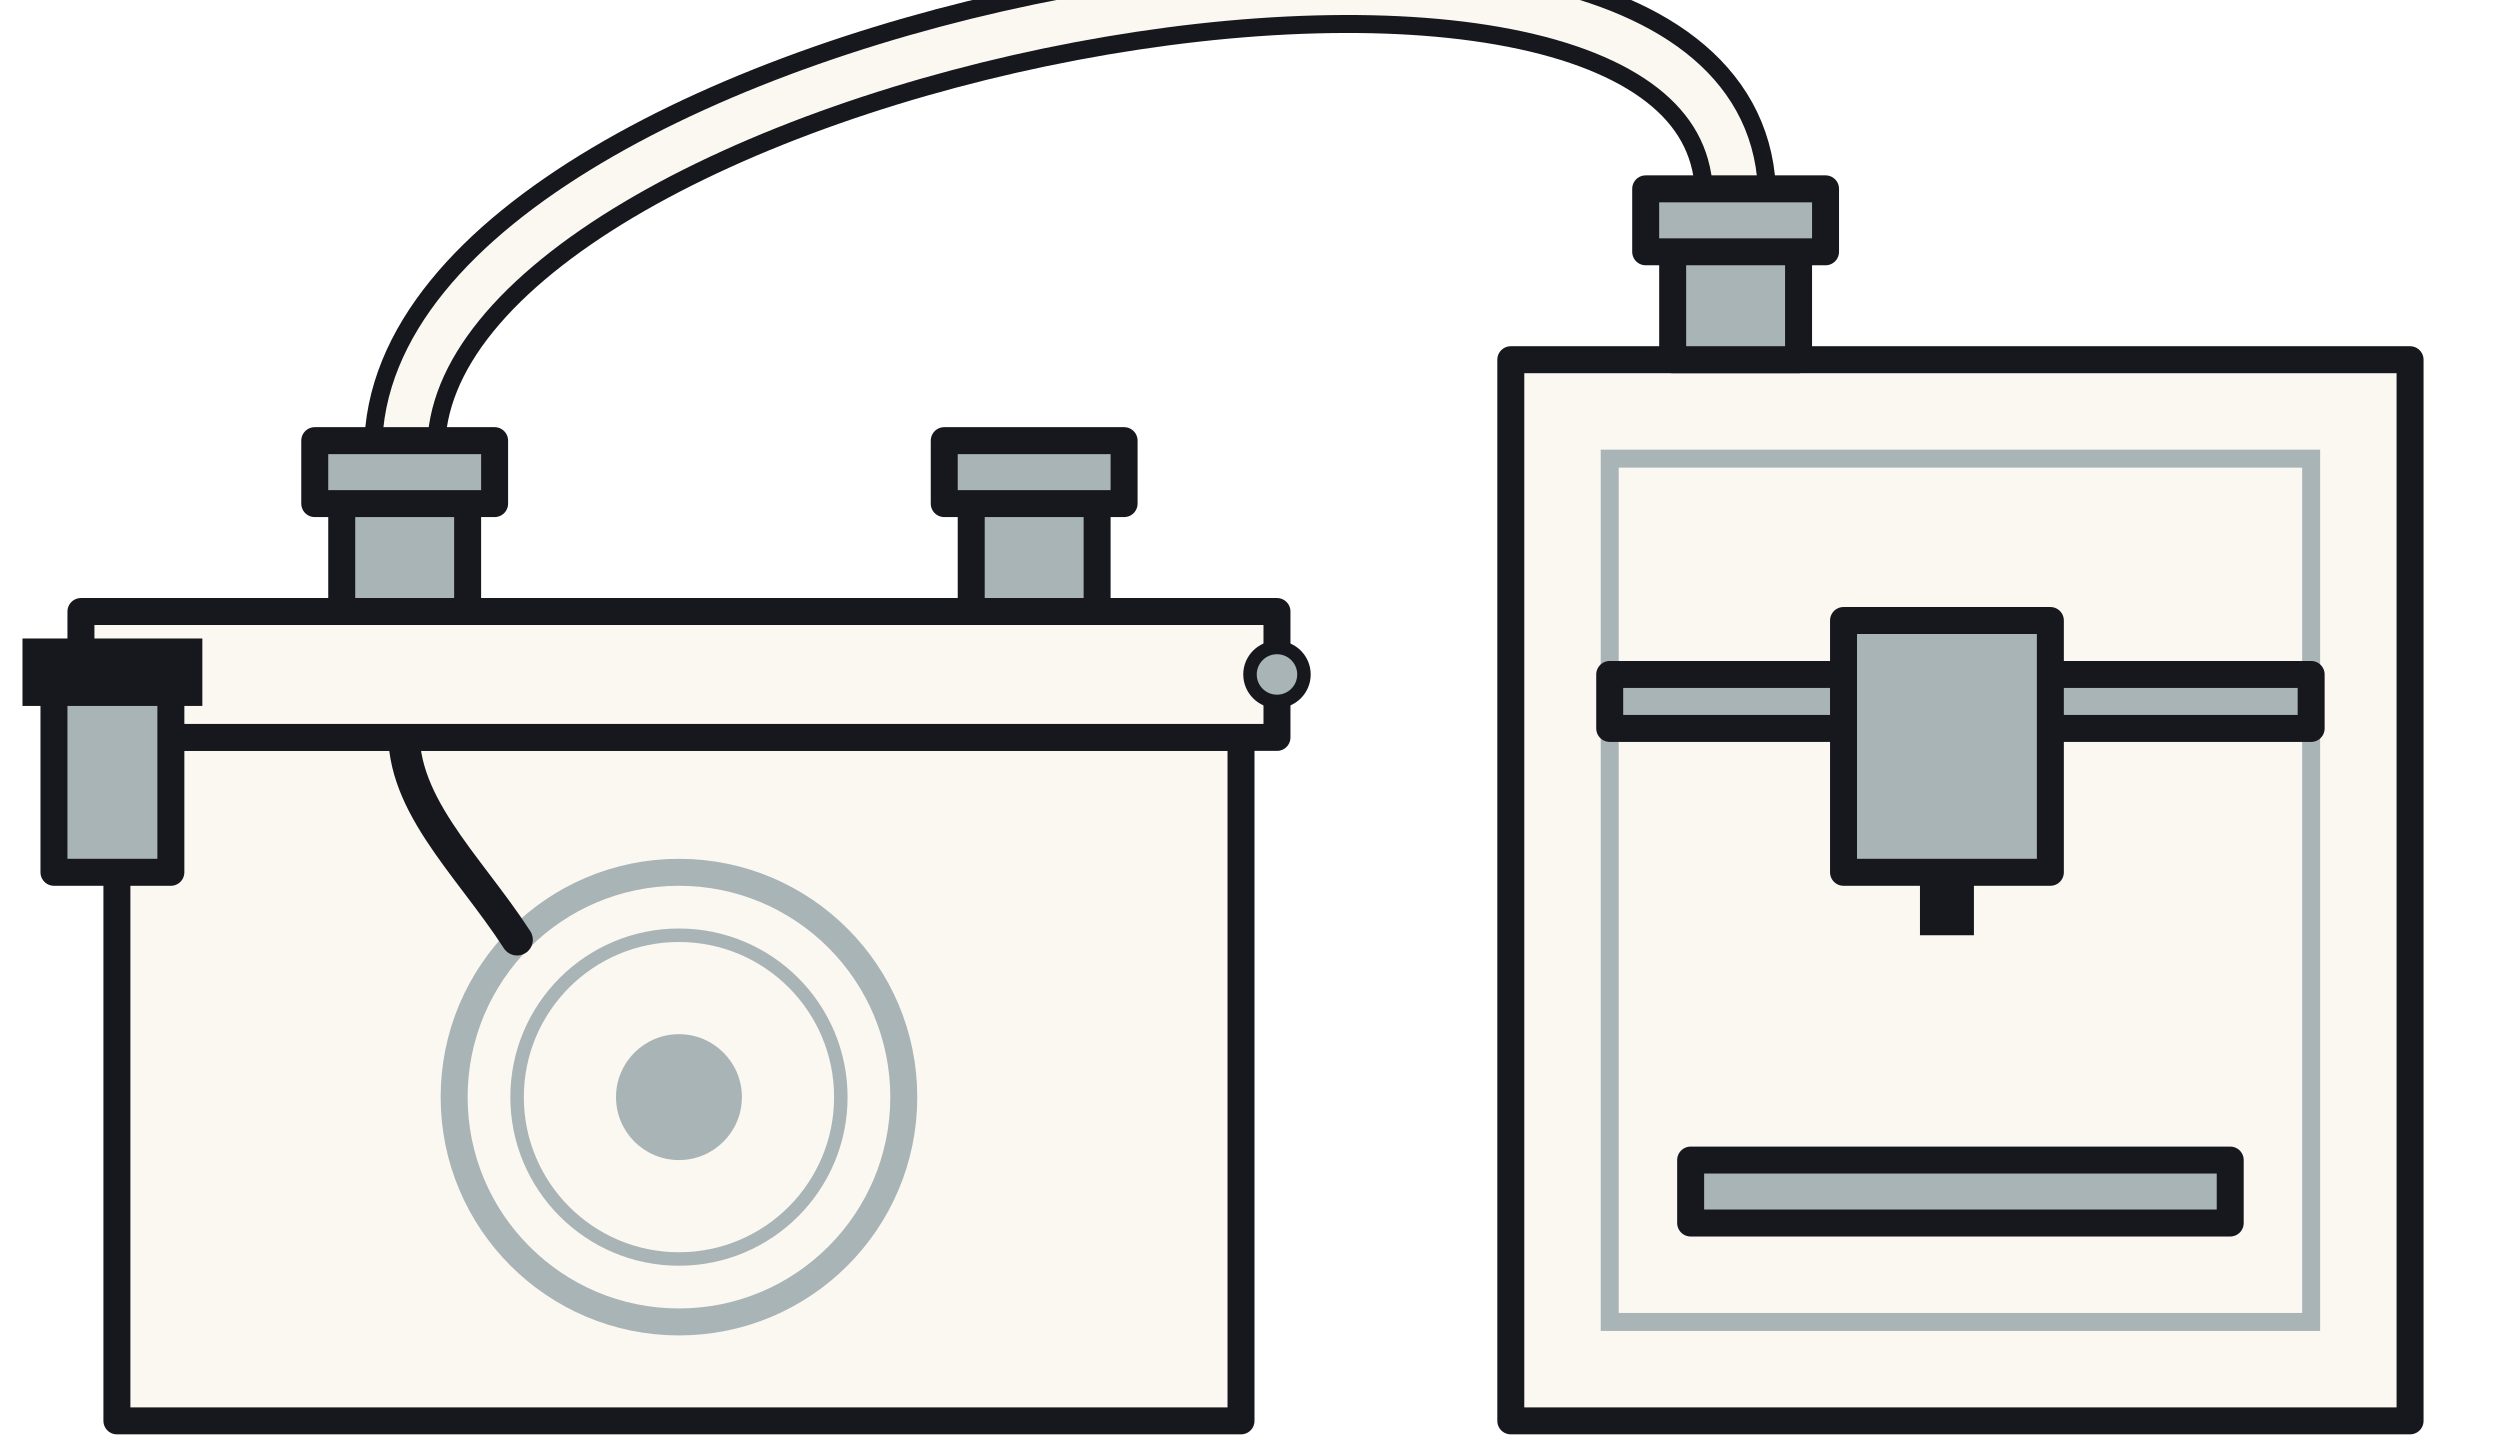
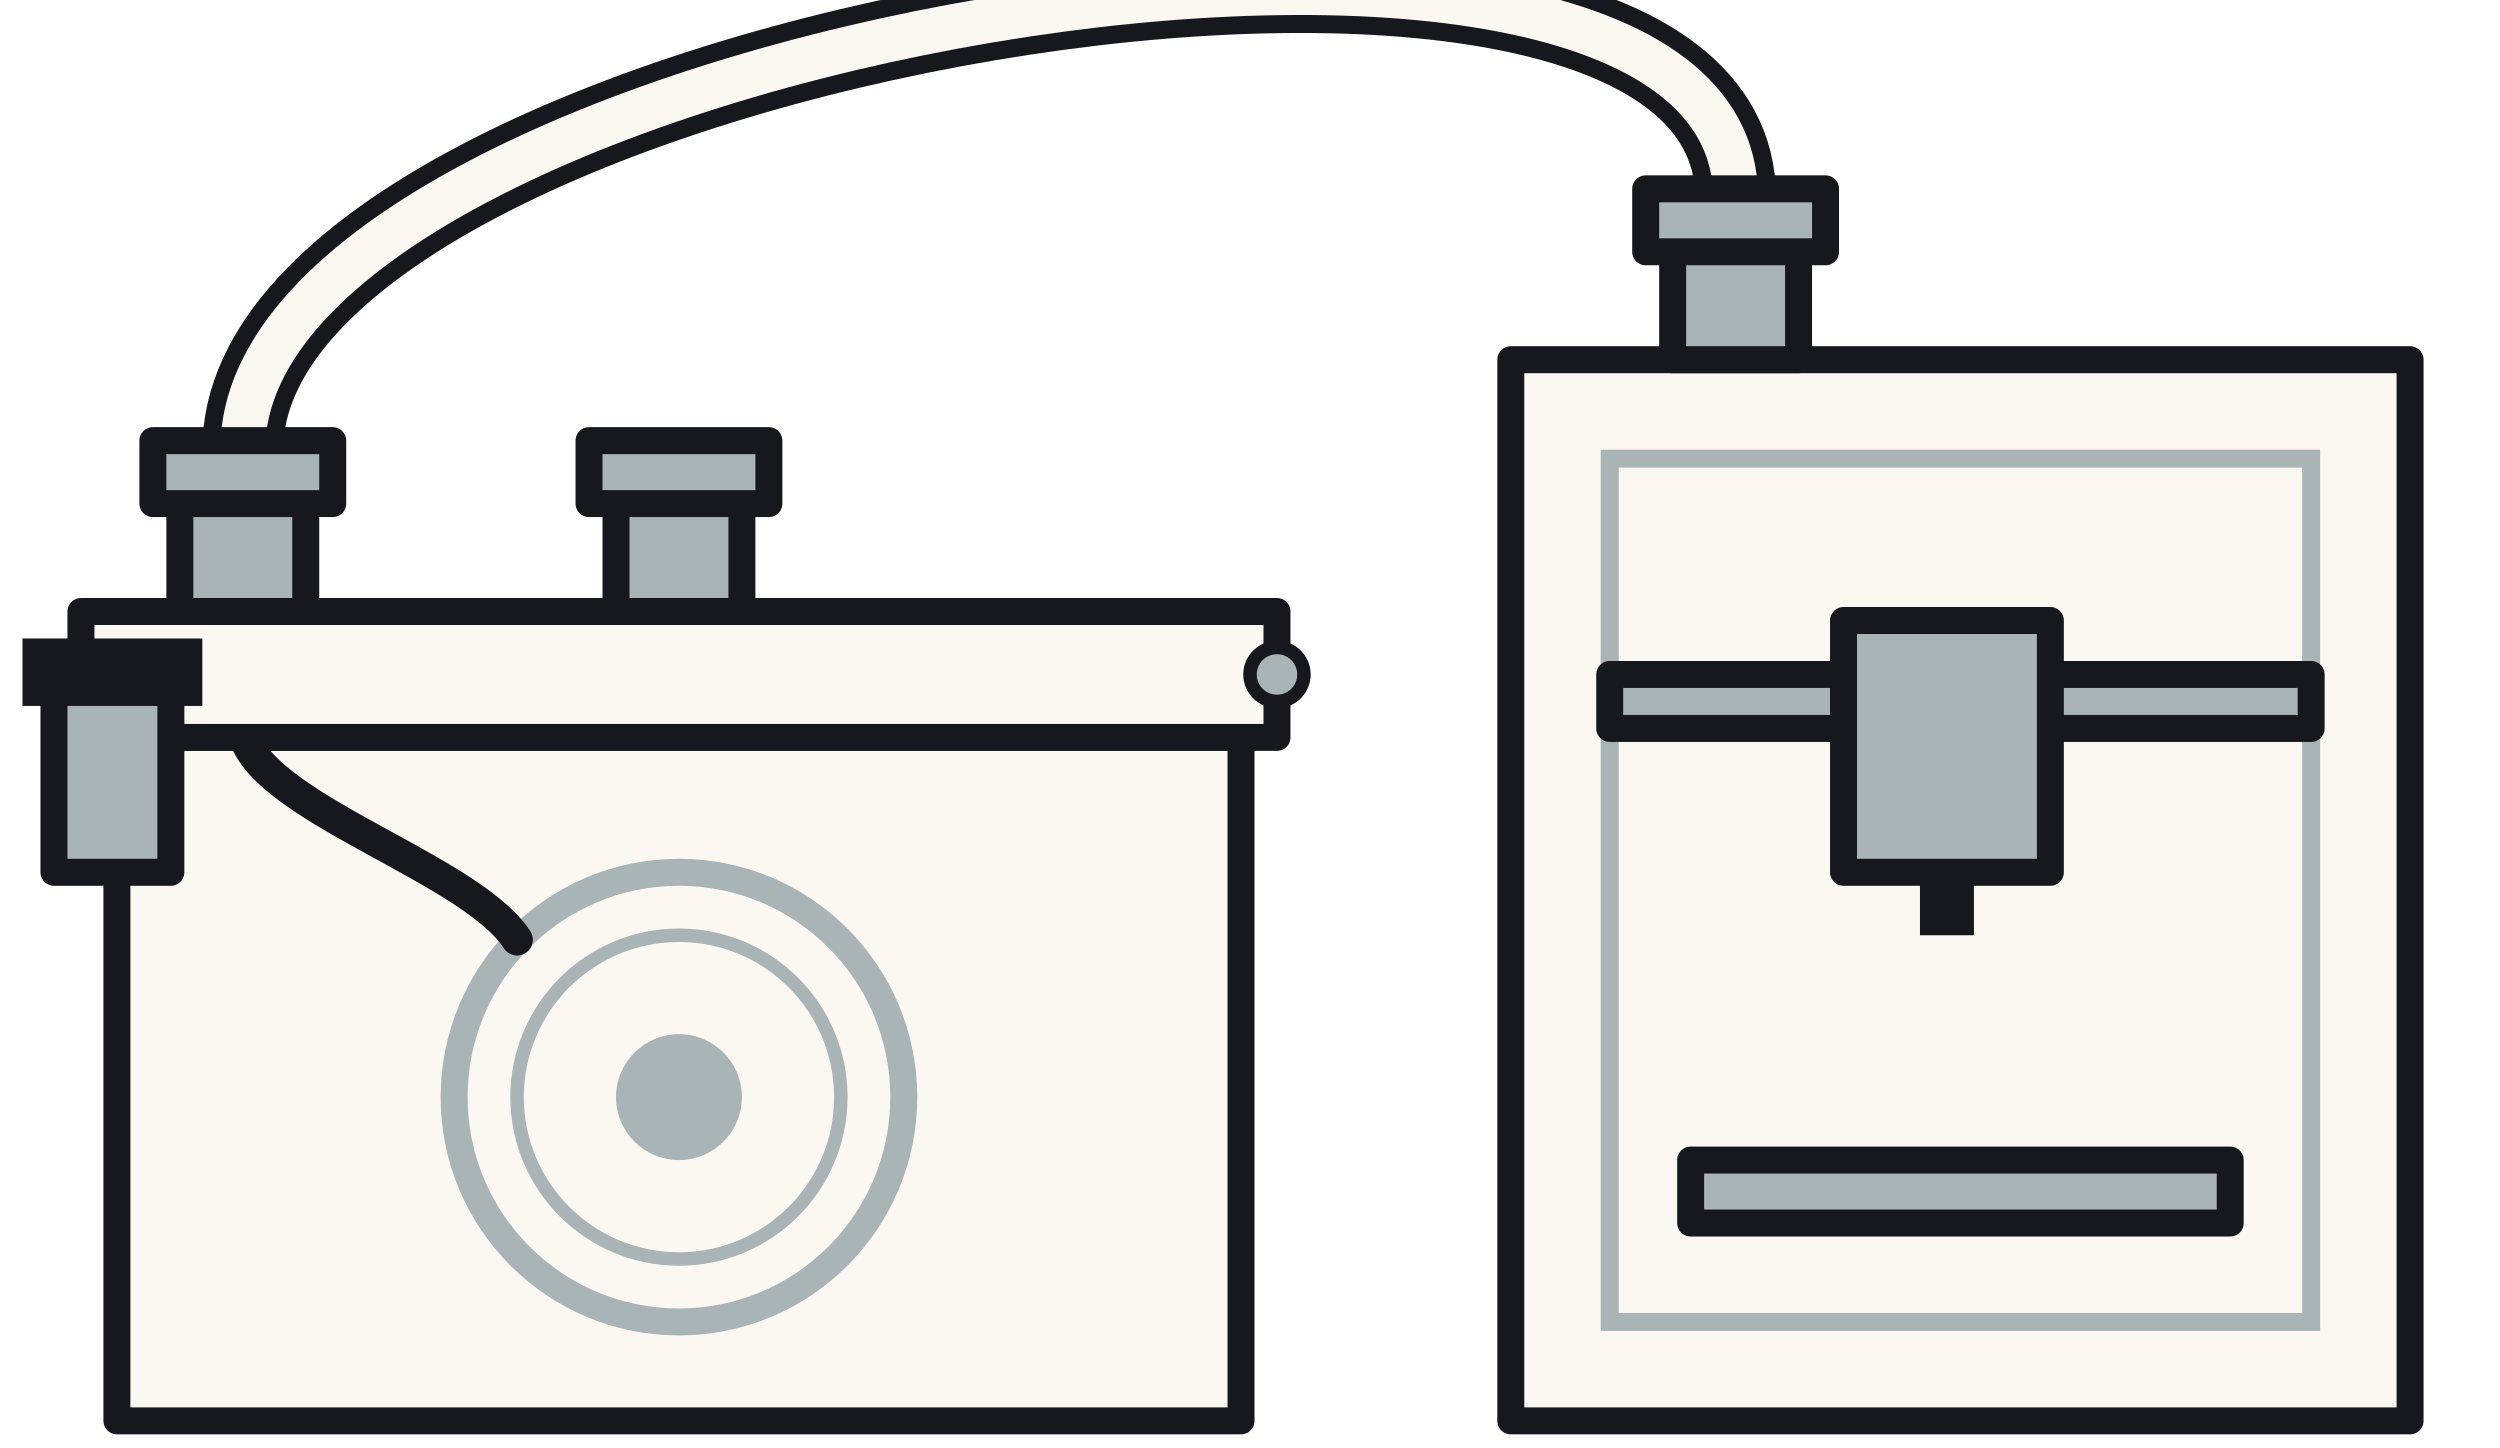
- <svg xmlns="http://www.w3.org/2000/svg" viewBox="24 -40 556 322" role="img" aria-label="filament bunker shut, catch clipped, PTFE tube running from its left lid fitting into a 3D printer">
+ <svg xmlns="http://www.w3.org/2000/svg" viewBox="24 -40 556 322" role="img" aria-label="filament bunker shut, catch clipped, PTFE tube running from its outside lid fitting into a 3D printer">
  <rect x="50" y="124" width="250" height="152" fill="#FBF8F1" stroke="#16181D" stroke-width="6" stroke-linejoin="round" />
  <g fill="none" stroke="#A9B4B6" stroke-width="6">
    <circle cx="175" cy="204" r="50" />
    <circle cx="175" cy="204" r="36" stroke-width="3" />
  </g>
  <circle cx="175" cy="204" r="14" fill="#A9B4B6" />
-   <path d="M139 169 C128 152 112.0 138 114.0 120" fill="none" stroke="#16181D" stroke-width="7" stroke-linecap="round" />
-   <path d="M114.0 60 C114.0 -30 410 -86 410 4" fill="none" stroke="#16181D" stroke-width="18" stroke-linecap="round" />
-   <path d="M114.0 60 C114.0 -30 410 -86 410 4" fill="none" stroke="#FBF8F1" stroke-width="10" stroke-linecap="round" />
+   <path d="M139 169 C128 152 76.0 138 78.0 120" fill="none" stroke="#16181D" stroke-width="7" stroke-linecap="round" />
+   <path d="M78.0 60 C78.0 -30 410 -86 410 4" fill="none" stroke="#16181D" stroke-width="18" stroke-linecap="round" />
+   <path d="M78.0 60 C78.0 -30 410 -86 410 4" fill="none" stroke="#FBF8F1" stroke-width="10" stroke-linecap="round" />
  <g>
    <g fill="#A9B4B6" stroke="#16181D" stroke-width="6" stroke-linejoin="round">
-       <rect x="100" y="68" width="28" height="28" />
-       <rect x="94" y="58" width="40" height="14" />
-       <rect x="240" y="68" width="28" height="28" />
-       <rect x="234" y="58" width="40" height="14" />
+       <rect x="64" y="68" width="28" height="28" />
+       <rect x="58" y="58" width="40" height="14" />
+       <rect x="161" y="68" width="28" height="28" />
+       <rect x="155" y="58" width="40" height="14" />
    </g>
    <rect x="42" y="96" width="266" height="28" fill="#FBF8F1" stroke="#16181D" stroke-width="6" stroke-linejoin="round" />
  </g>
  <circle cx="308" cy="110" r="6" fill="#A9B4B6" stroke="#16181D" stroke-width="3" />
  <rect x="36" y="106" width="26" height="48" fill="#A9B4B6" stroke="#16181D" stroke-width="6" stroke-linejoin="round" />
  <rect x="29" y="102" width="40" height="15" fill="#16181D" />
  <rect x="360" y="40" width="200" height="236" fill="#FBF8F1" stroke="#16181D" stroke-width="6" stroke-linejoin="round" />
  <rect x="382" y="62" width="156" height="192" fill="none" stroke="#A9B4B6" stroke-width="4" />
  <rect x="382" y="110" width="156" height="12" fill="#A9B4B6" stroke="#16181D" stroke-width="6" stroke-linejoin="round" />
  <rect x="434" y="98" width="46" height="56" fill="#A9B4B6" stroke="#16181D" stroke-width="6" stroke-linejoin="round" />
  <rect x="451" y="154" width="12" height="14" fill="#16181D" />
  <rect x="400" y="218" width="120" height="14" fill="#A9B4B6" stroke="#16181D" stroke-width="6" stroke-linejoin="round" />
  <g fill="#A9B4B6" stroke="#16181D" stroke-width="6" stroke-linejoin="round">
    <rect x="396.0" y="12" width="28" height="28" />
    <rect x="390.0" y="2" width="40" height="14" />
  </g>
</svg>
